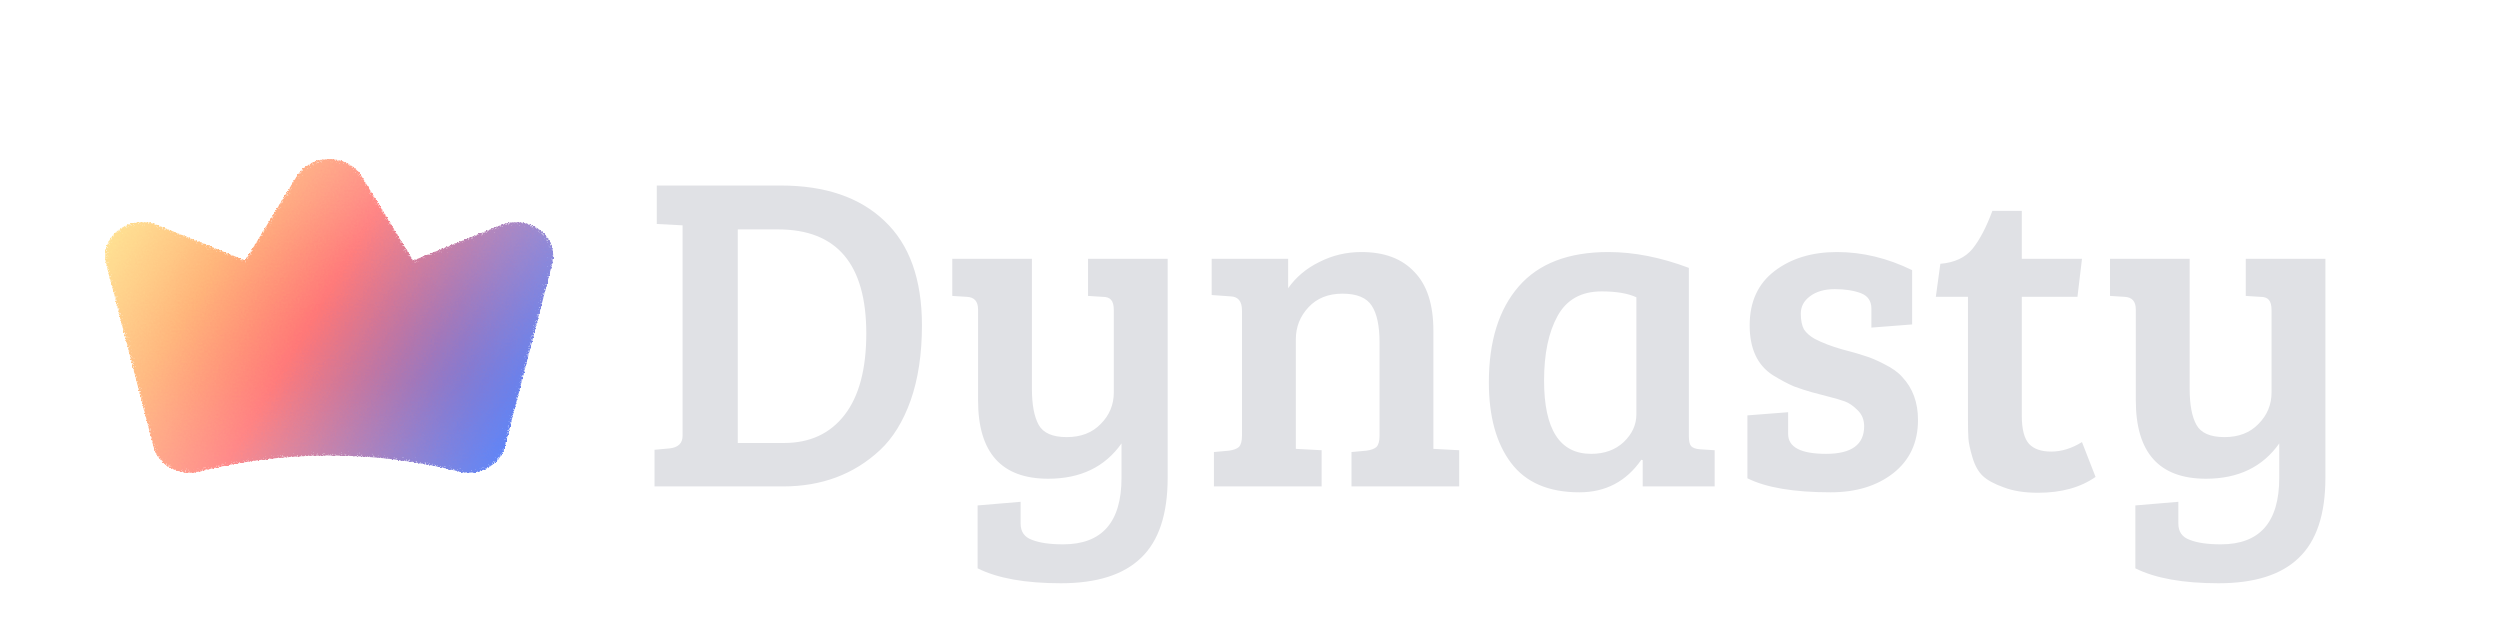
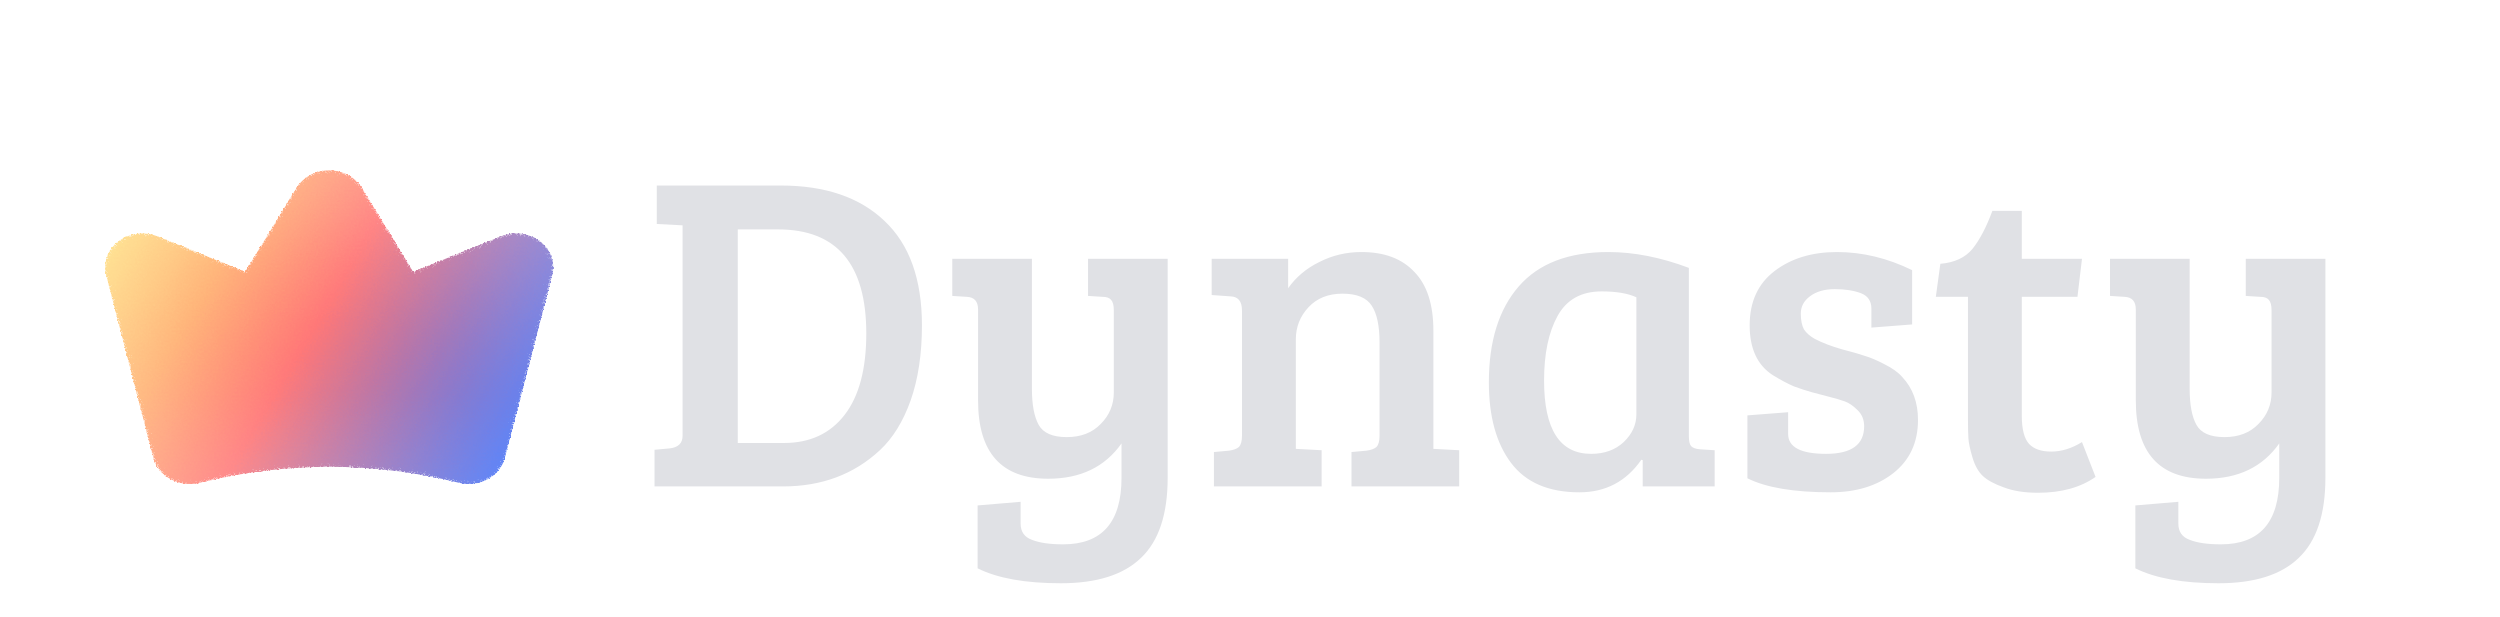
<svg xmlns="http://www.w3.org/2000/svg" width="442" height="109" viewBox="0 0 442 109" fill="none">
  <path d="M115.72 86V79.52L118.36 79.28C119.907 79.12 120.68 78.373 120.68 77.04V39.84L116.12 39.6V32.8H138.04C145.88 32.8 151.987 34.88 156.36 39.04C160.787 43.2 163 49.36 163 57.52C163 62.587 162.333 67.013 161 70.8C159.667 74.533 157.853 77.467 155.56 79.6C150.973 83.867 145.267 86 138.44 86H115.72ZM130.44 40.56V78.32H138.6C143.187 78.32 146.76 76.667 149.32 73.36C151.88 70.053 153.16 65.253 153.16 58.96C153.16 46.693 147.96 40.56 137.56 40.56H130.44ZM198.283 84.48V78.4C195.35 82.56 191.03 84.64 185.323 84.64C177.056 84.64 172.923 80.027 172.923 70.8V54.72C172.923 53.28 172.256 52.533 170.923 52.48L168.363 52.32V45.76H182.443V68.72C182.443 71.547 182.843 73.68 183.643 75.12C184.443 76.56 186.096 77.28 188.603 77.28C191.11 77.28 193.11 76.507 194.603 74.96C196.15 73.413 196.923 71.547 196.923 69.36V54.88C196.923 53.973 196.763 53.36 196.443 53.04C196.176 52.667 195.67 52.48 194.923 52.48L192.363 52.32V45.76H206.443V84.48C206.443 90.933 204.87 95.653 201.723 98.64C198.63 101.627 193.91 103.12 187.563 103.12C181.27 103.12 176.363 102.24 172.843 100.48V89.36L180.443 88.72V92.56C180.443 94 181.11 94.96 182.443 95.44C183.776 95.973 185.616 96.24 187.963 96.24C194.843 96.24 198.283 92.32 198.283 84.48ZM214.223 52.16V45.76H227.743V50.96C229.129 48.987 230.969 47.44 233.263 46.32C235.556 45.147 238.036 44.56 240.703 44.56C244.756 44.56 247.876 45.733 250.063 48.08C252.303 50.373 253.423 53.84 253.423 58.48V79.36L257.983 79.6V86H238.943V79.92L241.583 79.68C242.383 79.573 242.969 79.36 243.343 79.04C243.716 78.667 243.903 78 243.903 77.04V60.56C243.903 57.627 243.449 55.467 242.543 54.08C241.636 52.64 239.903 51.92 237.343 51.92C234.836 51.92 232.836 52.72 231.343 54.32C229.849 55.92 229.103 57.813 229.103 60V79.36L233.663 79.6V86H214.623V79.92L217.263 79.68C218.063 79.573 218.649 79.36 219.023 79.04C219.396 78.667 219.583 78 219.583 77.04V54.88C219.583 53.28 218.916 52.453 217.583 52.4L214.223 52.16ZM298.591 47.36V77.12C298.591 77.973 298.725 78.56 298.991 78.88C299.311 79.2 299.845 79.387 300.591 79.44L303.151 79.6V86H290.431V81.36L290.191 81.28C287.525 85.12 283.871 87.04 279.231 87.04C273.791 87.04 269.765 85.307 267.151 81.84C264.538 78.373 263.231 73.627 263.231 67.6C263.231 60.347 264.991 54.693 268.511 50.64C272.031 46.587 277.311 44.56 284.351 44.56C288.885 44.56 293.631 45.493 298.591 47.36ZM289.311 73.28V52.56C287.818 51.867 285.765 51.52 283.151 51.52C279.578 51.52 276.991 52.96 275.391 55.84C273.791 58.72 272.991 62.533 272.991 67.28C272.991 75.92 275.765 80.24 281.311 80.24C283.658 80.24 285.578 79.547 287.071 78.16C288.565 76.72 289.311 75.093 289.311 73.28ZM329.022 51.84C327.742 51.36 326.195 51.12 324.382 51.12C322.569 51.12 321.102 51.547 319.982 52.4C318.915 53.2 318.382 54.213 318.382 55.44C318.382 56.613 318.569 57.547 318.942 58.24C319.369 58.88 320.009 59.44 320.862 59.92C322.195 60.613 323.795 61.227 325.662 61.76C327.529 62.24 328.915 62.64 329.822 62.96C330.729 63.227 331.849 63.707 333.182 64.4C334.569 65.093 335.609 65.84 336.302 66.64C338.169 68.613 339.102 71.147 339.102 74.24C339.102 78.24 337.635 81.387 334.702 83.68C331.822 85.92 328.142 87.04 323.662 87.04C317.155 87.04 312.249 86.213 308.942 84.56V73.44L316.142 72.88V76.72C316.142 79.067 318.382 80.24 322.862 80.24C327.342 80.24 329.582 78.613 329.582 75.36C329.582 74.187 329.182 73.227 328.382 72.48C327.635 71.733 326.889 71.227 326.142 70.96C325.395 70.693 324.489 70.427 323.422 70.16C322.409 69.893 321.395 69.627 320.382 69.36C319.422 69.093 318.355 68.747 317.182 68.32C316.062 67.84 314.809 67.173 313.422 66.32C310.702 64.56 309.342 61.627 309.342 57.52C309.342 53.36 310.809 50.16 313.742 47.92C316.675 45.68 320.355 44.56 324.782 44.56C329.262 44.56 333.689 45.627 338.062 47.76V57.36L330.862 57.92V54.56C330.862 53.227 330.249 52.32 329.022 51.84ZM352.254 37.28H357.454V45.76H368.094L367.294 52.48H357.454V73.52C357.454 75.867 357.881 77.52 358.734 78.48C359.588 79.387 360.894 79.84 362.654 79.84C364.468 79.84 366.281 79.28 368.094 78.16L370.494 84.32C367.828 86.187 364.441 87.12 360.334 87.12C357.934 87.12 355.908 86.8 354.254 86.16C352.601 85.573 351.374 84.907 350.574 84.16C349.774 83.413 349.161 82.32 348.734 80.88C348.308 79.44 348.068 78.32 348.014 77.52C347.961 76.667 347.934 75.44 347.934 73.84V52.48H342.254L343.054 46.64C345.561 46.427 347.454 45.547 348.734 44C350.014 42.4 351.188 40.16 352.254 37.28ZM402.971 84.48V78.4C400.037 82.56 395.717 84.64 390.011 84.64C381.744 84.64 377.611 80.027 377.611 70.8V54.72C377.611 53.28 376.944 52.533 375.611 52.48L373.051 52.32V45.76H387.131V68.72C387.131 71.547 387.531 73.68 388.331 75.12C389.131 76.56 390.784 77.28 393.291 77.28C395.797 77.28 397.797 76.507 399.291 74.96C400.837 73.413 401.611 71.547 401.611 69.36V54.88C401.611 53.973 401.451 53.36 401.131 53.04C400.864 52.667 400.357 52.48 399.611 52.48L397.051 52.32V45.76H411.131V84.48C411.131 90.933 409.557 95.653 406.411 98.64C403.317 101.627 398.597 103.12 392.251 103.12C385.957 103.12 381.051 102.24 377.531 100.48V89.36L385.131 88.72V92.56C385.131 94 385.797 94.96 387.131 95.44C388.464 95.973 390.304 96.24 392.651 96.24C399.531 96.24 402.971 92.32 402.971 84.48Z" fill="#E0E1E5" />
  <g filter="url(#filter0_g_54_24)">
    <g filter="url(#filter1_i_54_24)">
-       <path d="M95.416 40.654C94.476 39.941 93.335 39.482 92.121 39.331C90.908 39.179 89.673 39.34 88.556 39.796L73.035 46.064L63.943 31.192C63.374 30.261 62.541 29.485 61.531 28.945C60.521 28.405 59.371 28.12 58.199 28.12C57.027 28.12 55.877 28.405 54.867 28.945C53.857 29.485 53.024 30.26 52.455 31.191L43.362 46.064L27.839 39.794C26.721 39.343 25.487 39.184 24.275 39.336C23.063 39.487 21.922 39.943 20.98 40.652C20.038 41.361 19.332 42.295 18.942 43.349C18.553 44.403 18.494 45.535 18.774 46.617L27.134 78.96C27.339 79.743 27.716 80.479 28.242 81.127C28.768 81.774 29.432 82.319 30.194 82.728C30.957 83.137 31.802 83.402 32.68 83.508C33.557 83.614 34.45 83.558 35.303 83.343C50.282 79.586 66.1 79.585 81.079 83.339C81.933 83.556 82.825 83.613 83.703 83.509C84.581 83.404 85.427 83.139 86.19 82.73C86.953 82.321 87.617 81.776 88.142 81.128C88.667 80.48 89.043 79.742 89.246 78.958L97.621 46.62C97.906 45.537 97.85 44.404 97.46 43.349C97.07 42.294 96.362 41.36 95.416 40.654Z" fill="url(#paint0_linear_54_24)" />
+       <path d="M95.416 42.654C94.476 41.941 93.335 41.482 92.121 41.331C90.908 41.179 89.673 41.34 88.556 41.796L73.035 48.064L63.943 33.191C63.374 32.261 62.541 31.485 61.531 30.945C60.521 30.405 59.371 30.12 58.199 30.12C57.027 30.12 55.877 30.405 54.867 30.945C53.857 31.485 53.024 32.26 52.455 33.191L43.362 48.064L27.839 41.794C26.721 41.343 25.487 41.184 24.275 41.336C23.063 41.487 21.922 41.943 20.98 42.652C20.038 43.361 19.332 44.295 18.942 45.349C18.553 46.403 18.494 47.535 18.774 48.617L27.134 80.96C27.339 81.743 27.716 82.479 28.242 83.127C28.768 83.774 29.432 84.319 30.194 84.728C30.957 85.137 31.802 85.402 32.68 85.508C33.557 85.614 34.45 85.558 35.303 85.343C50.282 81.586 66.1 81.585 81.079 85.339C81.933 85.556 82.825 85.613 83.703 85.509C84.581 85.404 85.427 85.139 86.19 84.73C86.953 84.321 87.617 83.776 88.142 83.128C88.667 82.48 89.043 81.742 89.246 80.958L97.621 48.62C97.906 47.537 97.85 46.404 97.46 45.349C97.07 44.294 96.362 43.36 95.416 42.654Z" fill="url(#paint0_linear_54_24)" />
    </g>
  </g>
  <defs>
-     <filter id="filter0_g_54_24" x="13.704" y="11.704" width="88.992" height="88.992" filterUnits="userSpaceOnUse" color-interpolation-filters="sRGB">
+     <filter id="filter0_g_54_24" x="13.704" y="13.704" width="88.992" height="88.992" filterUnits="userSpaceOnUse" color-interpolation-filters="sRGB">
      <feFlood flood-opacity="0" result="BackgroundImageFix" />
      <feBlend mode="normal" in="SourceGraphic" in2="BackgroundImageFix" result="shape" />
      <feTurbulence type="fractalNoise" baseFrequency="2.778 2.778" numOctaves="3" seed="4478" result="displacementX" />
      <feTurbulence type="fractalNoise" baseFrequency="2.778 2.778" numOctaves="3" seed="4479" result="displacementY" />
      <feColorMatrix in="displacementX" type="matrix" values="0 0 0 1 0  0 0 0 0 0  0 0 0 0 0  0 0 0 0 1" result="displacementXRed" />
      <feColorMatrix in="displacementY" type="matrix" values="0 0 0 0 0  0 0 0 1 0  0 0 0 0 0  0 0 0 0 1" />
      <feComposite in="displacementXRed" operator="arithmetic" k1="0" k2="1" k3="1" k4="0" />
      <feDisplacementMap in="shape" scale="2.592" xChannelSelector="R" yChannelSelector="G" width="100%" height="100%" />
      <feColorMatrix type="matrix" values="0 0 0 0 0  0 0 0 0 0  0 0 0 0 0  0 0 0 1 0" />
      <feComponentTransfer result="sourceDisplacedAlpha">
        <feFuncA type="gamma" exponent="0.2" />
      </feComponentTransfer>
      <feColorMatrix in="shape" type="matrix" values="0 0 0 0 0  0 0 0 0 0  0 0 0 0 0  0 0 0 1 0" />
      <feComponentTransfer result="inputSourceAlpha">
        <feFuncA type="gamma" exponent="0.2" />
      </feComponentTransfer>
      <feComposite in="sourceDisplacedAlpha" operator="arithmetic" k1="1" k2="0" k3="0" k4="0" result="displacementAlphasMultiplied" />
      <feComposite in="displacementAlphasMultiplied" operator="arithmetic" k1="0" k2="0" k3="-0.5" k4="0.5" result="centeringAdjustment" />
      <feComposite in="displacementX" in2="displacementAlphasMultiplied" operator="arithmetic" k1="1" k2="0" k3="0" k4="0" />
      <feComposite in="centeringAdjustment" operator="arithmetic" k1="0" k2="1" k3="1" k4="0" />
      <feColorMatrix type="matrix" values="0 0 0 1 0  0 0 0 0 0  0 0 0 0 0  0 0 0 0 1" result="displacementXFinal" />
      <feComposite in="displacementY" in2="displacementAlphasMultiplied" operator="arithmetic" k1="1" k2="0" k3="0" k4="0" />
      <feComposite in="centeringAdjustment" operator="arithmetic" k1="0" k2="1" k3="1" k4="0" />
      <feColorMatrix type="matrix" values="0 0 0 0 0  0 0 0 1 0  0 0 0 0 0  0 0 0 0 1" result="displacementYFinal" />
      <feComposite in="displacementXFinal" in2="displacementYFinal" operator="arithmetic" k1="0" k2="1" k3="1" k4="0" />
      <feComposite in2="displacementAlphasMultiplied" operator="in" result="displacementMap" />
      <feFlood flood-color="rgb(127, 127, 127)" flood-opacity="1" />
      <feComposite in2="displacementAlphasMultiplied" operator="out" />
      <feComposite in2="displacementMap" operator="over" result="displacementMapWithBg" />
      <feDisplacementMap in="shape" scale="2.592" xChannelSelector="R" yChannelSelector="G" width="100%" height="100%" result="displacedImage" />
      <feColorMatrix in="shape" type="matrix" values="1 0 0 0 0  0 1 0 0 0  0 0 1 0 0  0 0 0 127 0" result="imageOpaque" />
      <feDisplacementMap in="imageOpaque" in2="displacementMapWithBg" scale="2.592" xChannelSelector="R" yChannelSelector="G" width="100%" height="100%" result="displacedImageOpaque" />
      <feColorMatrix in="displacedImage" type="matrix" values="0 0 0 1 0  0 0 0 0 0  0 0 0 0 0  0 0 0 127 0" result="displacedImageRed" />
      <feColorMatrix in="shape" type="matrix" values="0 0 0 1 0  0 0 0 0 0  0 0 0 0 0  0 0 0 127 0" />
      <feComposite in="displacedImageRed" operator="atop" result="transparencyRedMap" />
      <feColorMatrix in="transparencyRedMap" type="matrix" values="0 0 0 0 0  0 0 0 0 0  0 0 0 0 0  1 0 0 0 0" result="transparencyAlphaMap" />
      <feComposite in="displacedImageOpaque" in2="imageOpaque" operator="over" />
      <feComposite in2="transparencyAlphaMap" operator="in" result="effect1_texture_54_24" />
    </filter>
-     <filter id="filter1_i_54_24" x="18.6" y="28.12" width="79.2" height="55.44" filterUnits="userSpaceOnUse" color-interpolation-filters="sRGB">
+     <filter id="filter1_i_54_24" x="18.6" y="30.12" width="79.2" height="55.44" filterUnits="userSpaceOnUse" color-interpolation-filters="sRGB">
      <feFlood flood-opacity="0" result="BackgroundImageFix" />
      <feBlend mode="normal" in="SourceGraphic" in2="BackgroundImageFix" result="shape" />
      <feColorMatrix in="SourceAlpha" type="matrix" values="0 0 0 0 0 0 0 0 0 0 0 0 0 0 0 0 0 0 127 0" result="hardAlpha" />
      <feOffset />
      <feGaussianBlur stdDeviation="16.812" />
      <feComposite in2="hardAlpha" operator="arithmetic" k2="-1" k3="1" />
      <feColorMatrix type="matrix" values="0 0 0 0 1 0 0 0 0 1 0 0 0 0 1 0 0 0 0.26 0" />
      <feBlend mode="normal" in2="shape" result="effect1_innerShadow_54_24" />
    </filter>
-     <linearGradient id="paint0_linear_54_24" x1="18.6" y1="40.595" x2="91.004" y2="83.56" gradientUnits="userSpaceOnUse">
+     <linearGradient id="paint0_linear_54_24" x1="18.6" y1="42.595" x2="91.004" y2="85.56" gradientUnits="userSpaceOnUse">
      <stop stop-color="#FFDC76" />
      <stop offset="0.231" stop-color="#FFAC69" />
      <stop offset="0.471" stop-color="#FF7070" />
      <stop offset="1" stop-color="#2764FF" />
    </linearGradient>
  </defs>
</svg>
